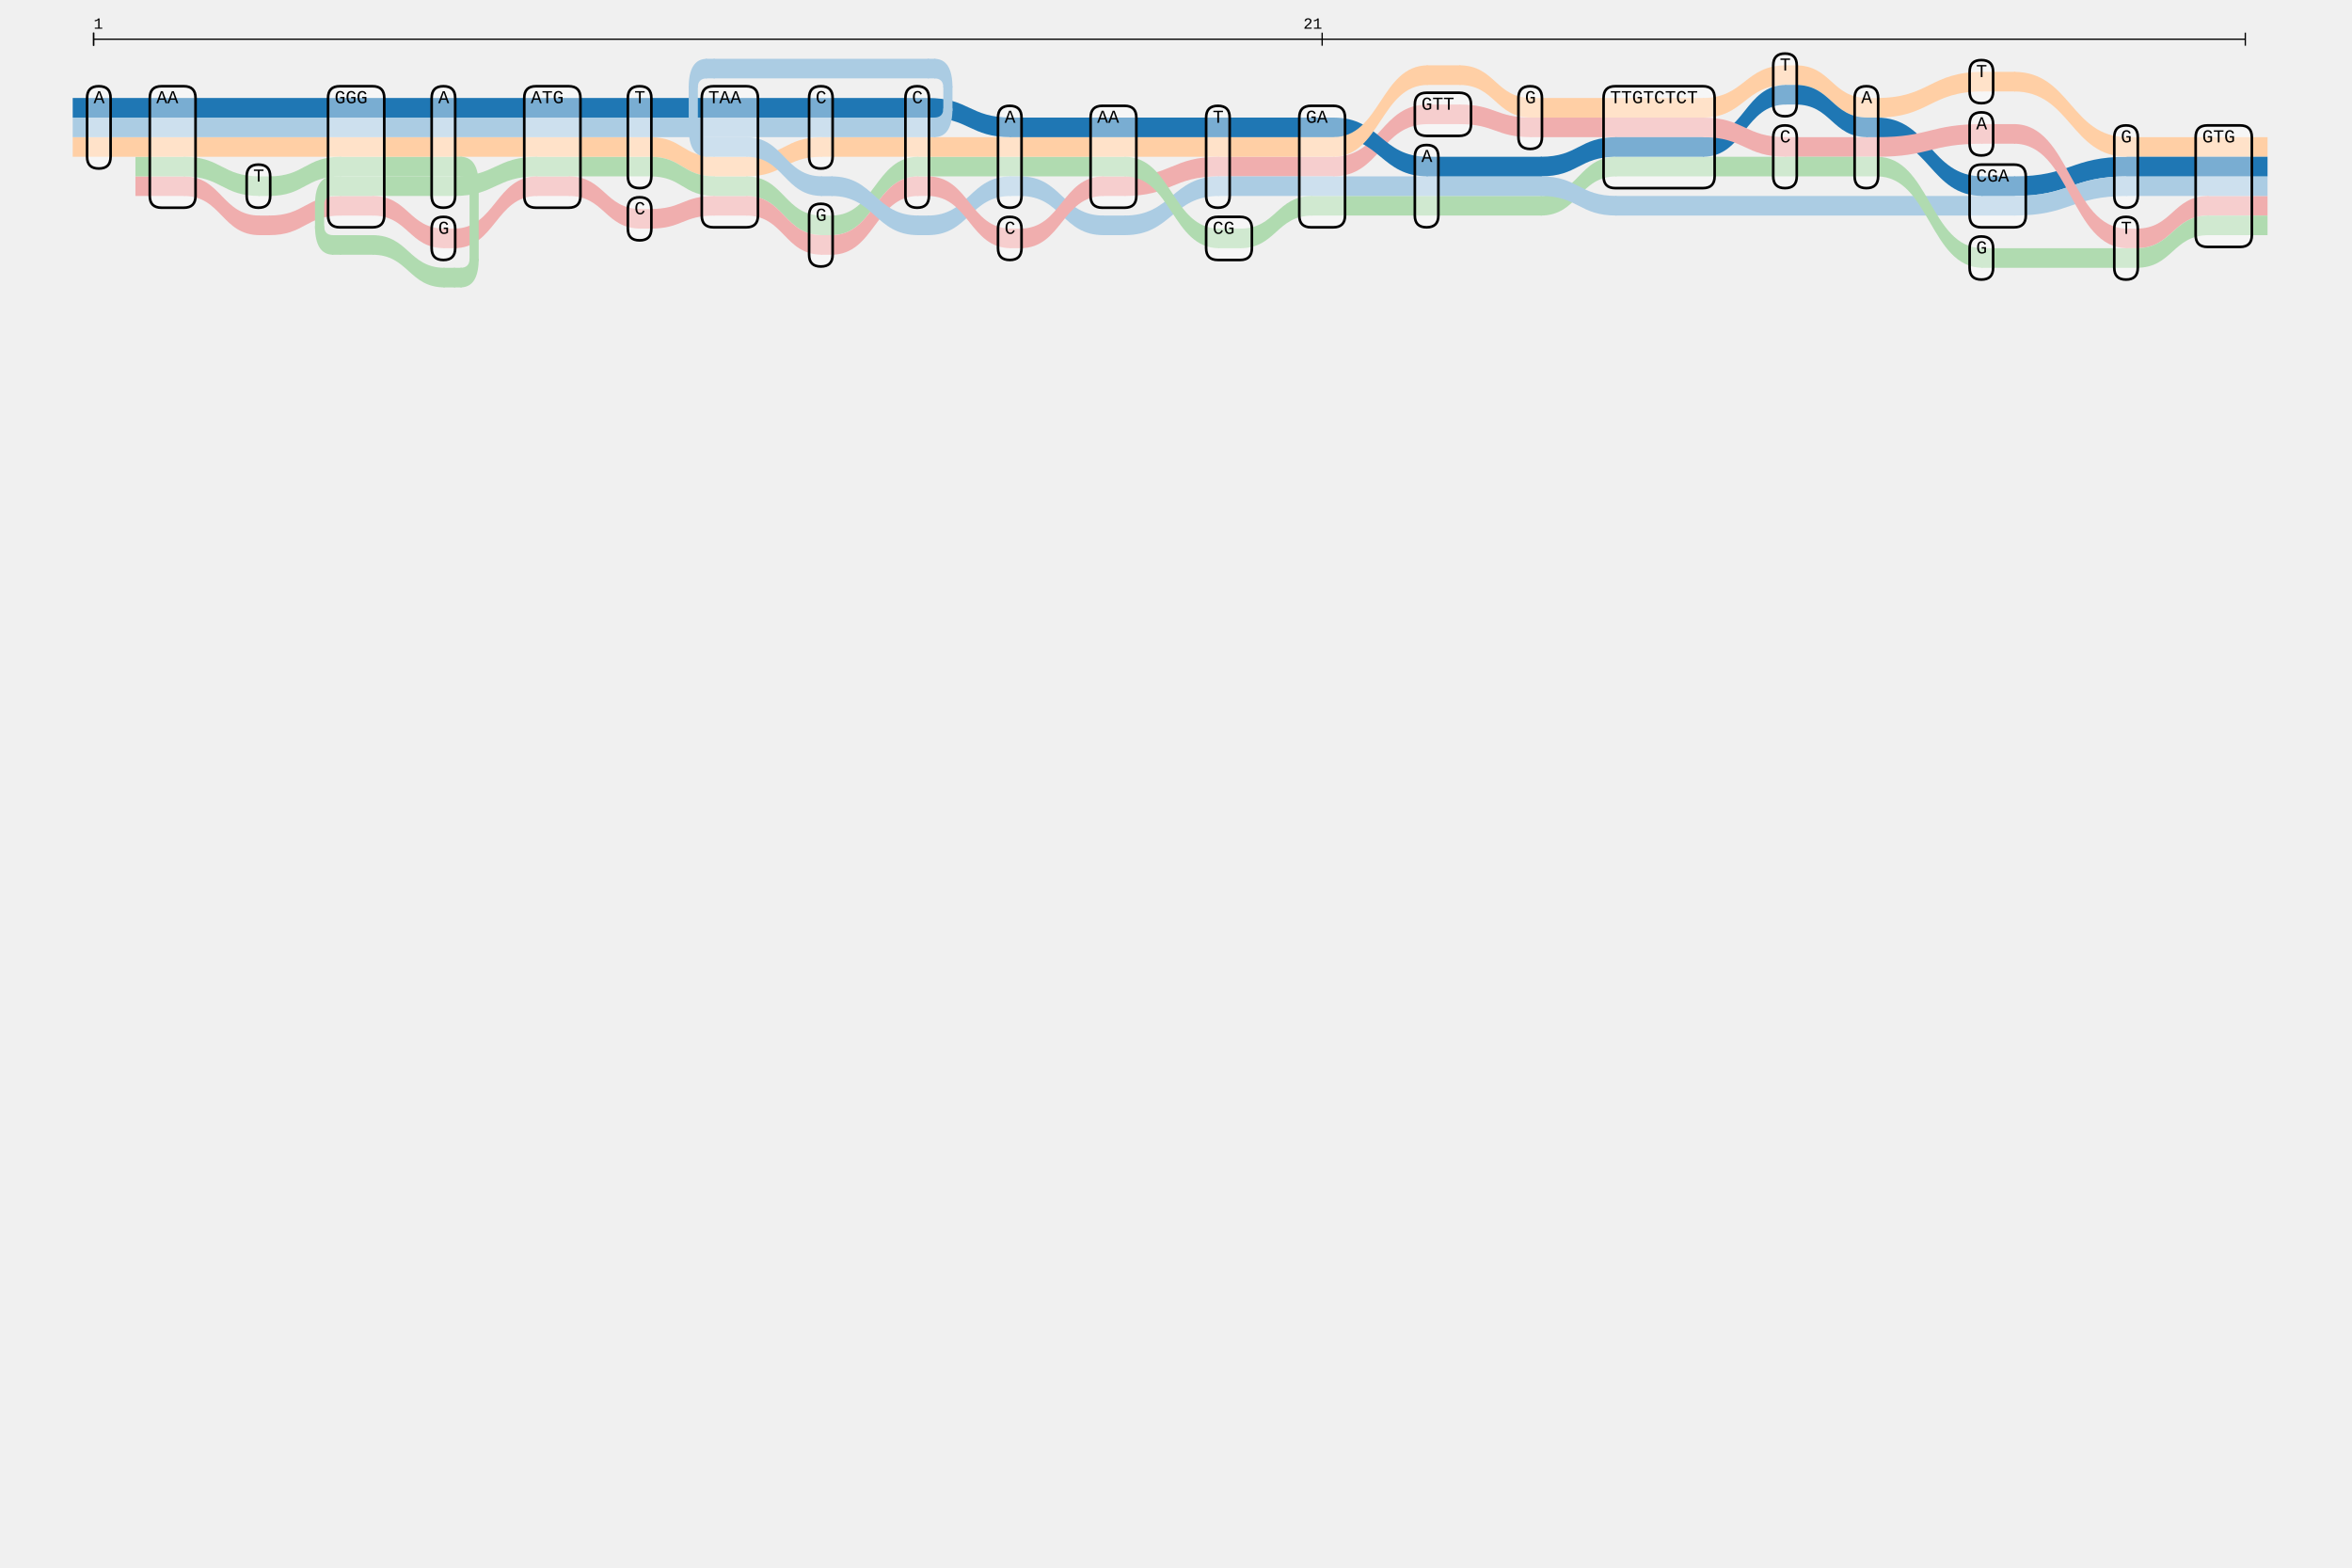
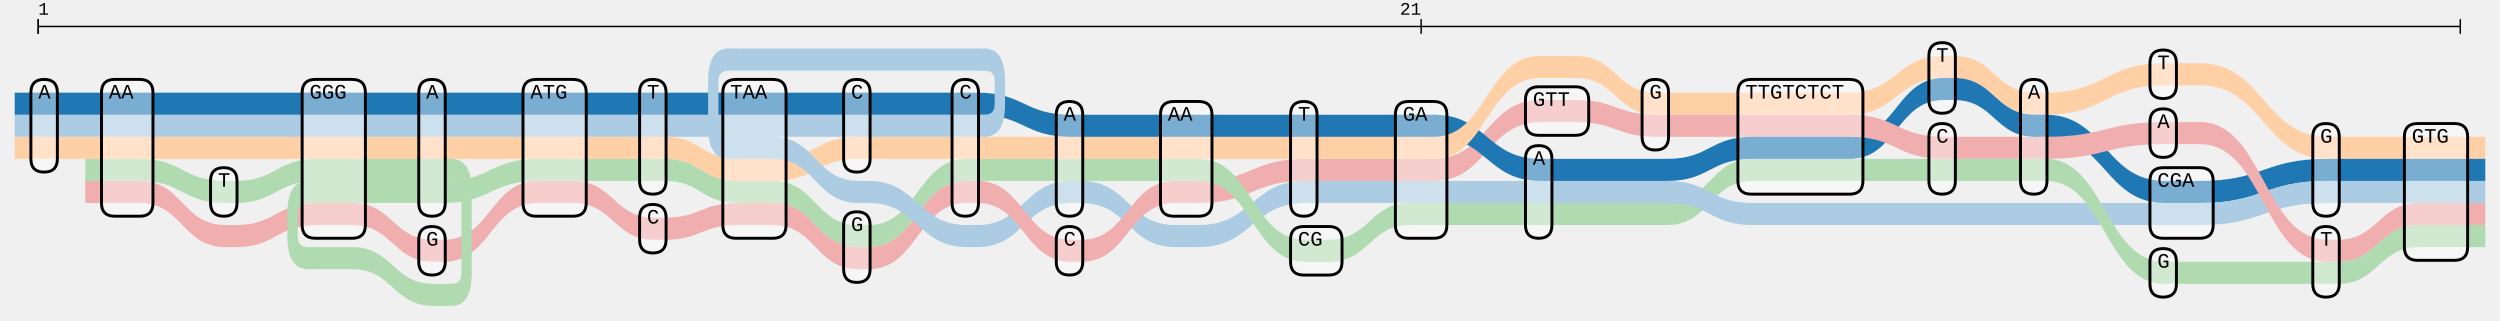
- <svg xmlns="http://www.w3.org/2000/svg" id="tubemap" viewBox="0 0 1800 1200">
-   <g style="" transform="translate(55.64286,55) scale(1)">
+ <svg xmlns="http://www.w3.org/2000/svg" id="tubemap" viewBox="35.643 12 1699.714 218">
+   <g style="" transform="translate(45.64286,55) scale(1)">
    <defs>
      <pattern id="patternA" width="7" height="7" patternUnits="userSpaceOnUse" patternTransform="rotate(45)">
        <rect x="0" y="0" width="7" height="7" fill="#FFFFFF" />
        <rect x="0" y="0" width="3" height="3" fill="#505050" />
+         <rect x="4" y="0" width="3" height="3" fill="#505050" />
        <rect x="0" y="4" width="3" height="3" fill="#505050" />
-         <rect x="4" y="0" width="3" height="3" fill="#505050" />
        <rect x="4" y="4" width="3" height="3" fill="#505050" />
      </pattern>
      <pattern id="patternB" width="8" height="8" patternUnits="userSpaceOnUse" patternTransform="rotate(45)">
        <rect x="0" y="0" width="8" height="8" fill="#FFFFFF" />
        <rect x="0" y="0" width="3" height="3" fill="#1f77b4" />
+         <rect x="5" y="0" width="3" height="3" fill="#1f77b4" />
        <rect x="0" y="5" width="3" height="3" fill="#1f77b4" />
-         <rect x="5" y="0" width="3" height="3" fill="#1f77b4" />
        <rect x="5" y="5" width="3" height="3" fill="#1f77b4" />
      </pattern>
      <pattern id="plaid0" width="6" height="6" patternUnits="userSpaceOnUse" patternTransform="rotate(45)">
        <rect x="0" y="0" width="6" height="6" fill="#FFFFFF" />
        <rect x="0" y="0" width="2" height="2" fill="#1f77b4" />
+         <rect x="4" y="0" width="2" height="2" fill="#1f77b4" />
        <rect x="0" y="4" width="2" height="2" fill="#1f77b4" />
-         <rect x="4" y="0" width="2" height="2" fill="#1f77b4" />
        <rect x="4" y="4" width="2" height="2" fill="#1f77b4" />
      </pattern>
      <pattern id="plaid1" width="6" height="6" patternUnits="userSpaceOnUse" patternTransform="rotate(45)">
        <rect x="0" y="0" width="6" height="6" fill="#FFFFFF" />
        <rect x="0" y="0" width="2" height="2" fill="#ff7f0e" />
+         <rect x="4" y="0" width="2" height="2" fill="#ff7f0e" />
        <rect x="0" y="4" width="2" height="2" fill="#ff7f0e" />
-         <rect x="4" y="0" width="2" height="2" fill="#ff7f0e" />
        <rect x="4" y="4" width="2" height="2" fill="#ff7f0e" />
      </pattern>
      <pattern id="plaid2" width="6" height="6" patternUnits="userSpaceOnUse" patternTransform="rotate(45)">
        <rect x="0" y="0" width="6" height="6" fill="#FFFFFF" />
        <rect x="0" y="0" width="2" height="2" fill="#2ca02c" />
+         <rect x="4" y="0" width="2" height="2" fill="#2ca02c" />
        <rect x="0" y="4" width="2" height="2" fill="#2ca02c" />
-         <rect x="4" y="0" width="2" height="2" fill="#2ca02c" />
        <rect x="4" y="4" width="2" height="2" fill="#2ca02c" />
      </pattern>
      <pattern id="plaid3" width="6" height="6" patternUnits="userSpaceOnUse" patternTransform="rotate(45)">
        <rect x="0" y="0" width="6" height="6" fill="#FFFFFF" />
        <rect x="0" y="0" width="2" height="2" fill="#d62728" />
+         <rect x="4" y="0" width="2" height="2" fill="#d62728" />
        <rect x="0" y="4" width="2" height="2" fill="#d62728" />
-         <rect x="4" y="0" width="2" height="2" fill="#d62728" />
        <rect x="4" y="4" width="2" height="2" fill="#d62728" />
      </pattern>
      <pattern id="plaid4" width="6" height="6" patternUnits="userSpaceOnUse" patternTransform="rotate(45)">
        <rect x="0" y="0" width="6" height="6" fill="#FFFFFF" />
        <rect x="0" y="0" width="2" height="2" fill="#9467bd" />
+         <rect x="4" y="0" width="2" height="2" fill="#9467bd" />
        <rect x="0" y="4" width="2" height="2" fill="#9467bd" />
-         <rect x="4" y="0" width="2" height="2" fill="#9467bd" />
        <rect x="4" y="4" width="2" height="2" fill="#9467bd" />
      </pattern>
      <pattern id="plaid5" width="6" height="6" patternUnits="userSpaceOnUse" patternTransform="rotate(45)">
        <rect x="0" y="0" width="6" height="6" fill="#FFFFFF" />
        <rect x="0" y="0" width="2" height="2" fill="#8c564b" />
+         <rect x="4" y="0" width="2" height="2" fill="#8c564b" />
        <rect x="0" y="4" width="2" height="2" fill="#8c564b" />
-         <rect x="4" y="0" width="2" height="2" fill="#8c564b" />
        <rect x="4" y="4" width="2" height="2" fill="#8c564b" />
      </pattern>
    </defs>
    <g class="track">
      <rect x="48" y="80" width="38" height="15" style="fill: rgb(240, 174, 174); fill-opacity: 1;" trackID="4" trackName="Track E" class="track4" color="#F0AEAE" />
      <rect x="142.143" y="110" width="9" height="15" style="fill: rgb(240, 174, 174); fill-opacity: 1;" trackID="4" trackName="Track E" class="track4" color="#F0AEAE" />
      <rect x="204.429" y="95" width="26" height="15" style="fill: rgb(240, 174, 174); fill-opacity: 1;" trackID="4" trackName="Track E" class="track4" color="#F0AEAE" />
      <rect x="283.714" y="120" width="9" height="15" style="fill: rgb(240, 174, 174); fill-opacity: 1;" trackID="4" trackName="Track E" class="track4" color="#F0AEAE" />
      <rect x="354.571" y="80" width="26" height="15" style="fill: rgb(240, 174, 174); fill-opacity: 1;" trackID="4" trackName="Track E" class="track4" color="#F0AEAE" />
      <rect x="433.857" y="105" width="9" height="15" style="fill: rgb(240, 174, 174); fill-opacity: 1;" trackID="4" trackName="Track E" class="track4" color="#F0AEAE" />
      <rect x="490.429" y="95" width="26" height="15" style="fill: rgb(240, 174, 174); fill-opacity: 1;" trackID="4" trackName="Track E" class="track4" color="#F0AEAE" />
      <rect x="572.571" y="125" width="9" height="15" style="fill: rgb(240, 174, 174); fill-opacity: 1;" trackID="4" trackName="Track E" class="track4" color="#F0AEAE" />
      <rect x="646.286" y="80" width="9" height="15" style="fill: rgb(240, 174, 174); fill-opacity: 1;" trackID="4" trackName="Track E" class="track4" color="#F0AEAE" />
      <rect x="717.143" y="120" width="9" height="15" style="fill: rgb(240, 174, 174); fill-opacity: 1;" trackID="4" trackName="Track E" class="track4" color="#F0AEAE" />
      <rect x="788" y="80" width="18" height="15" style="fill: rgb(240, 174, 174); fill-opacity: 1;" trackID="4" trackName="Track E" class="track4" color="#F0AEAE" />
      <rect x="876.429" y="65" width="89.286" height="15" style="fill: rgb(240, 174, 174); fill-opacity: 1;" trackID="4" trackName="Track E" class="track4" color="#F0AEAE" />
      <rect x="1036.143" y="25" width="26" height="15" style="fill: rgb(240, 174, 174); fill-opacity: 1;" trackID="4" trackName="Track E" class="track4" color="#F0AEAE" />
      <rect x="1115.429" y="35" width="133.143" height="15" style="fill: rgb(240, 174, 174); fill-opacity: 1;" trackID="4" trackName="Track E" class="track4" color="#F0AEAE" />
      <rect x="1310.429" y="50" width="71.286" height="15" style="fill: rgb(240, 174, 174); fill-opacity: 1;" trackID="4" trackName="Track E" class="track4" color="#F0AEAE" />
      <rect x="1460.714" y="40" width="26" height="15" style="fill: rgb(240, 174, 174); fill-opacity: 1;" trackID="4" trackName="Track E" class="track4" color="#F0AEAE" />
      <rect x="1571.429" y="120" width="9" height="15" style="fill: rgb(240, 174, 174); fill-opacity: 1;" trackID="4" trackName="Track E" class="track4" color="#F0AEAE" />
      <rect x="1633.714" y="95" width="46" height="15" style="fill: rgb(240, 174, 174); fill-opacity: 1;" trackID="4" trackName="Track E" class="track4" color="#F0AEAE" />
      <rect x="48" y="65" width="38" height="15" style="fill: rgb(176, 219, 176); fill-opacity: 1;" trackID="3" trackName="Track D" class="track3" color="#B0DBB0" />
      <rect x="142.143" y="80" width="9" height="15" style="fill: rgb(176, 219, 176); fill-opacity: 1;" trackID="3" trackName="Track D" class="track3" color="#B0DBB0" />
      <rect x="204.429" y="65" width="88.286" height="15" style="fill: rgb(176, 219, 176); fill-opacity: 1;" trackID="3" trackName="Track D" class="track3" color="#B0DBB0" />
      <rect x="283.714" y="150" width="9" height="15" style="fill: rgb(176, 219, 176); fill-opacity: 1;" trackID="3" trackName="Track D" class="track3" color="#B0DBB0" />
      <rect x="204.429" y="125" width="26" height="15" style="fill: rgb(176, 219, 176); fill-opacity: 1;" trackID="3" trackName="Track D" class="track3" color="#B0DBB0" />
      <rect x="204.429" y="80" width="88.286" height="15" style="fill: rgb(176, 219, 176); fill-opacity: 1;" trackID="3" trackName="Track D" class="track3" color="#B0DBB0" />
      <rect x="354.571" y="65" width="88.286" height="15" style="fill: rgb(176, 219, 176); fill-opacity: 1;" trackID="3" trackName="Track D" class="track3" color="#B0DBB0" />
      <rect x="490.429" y="80" width="26" height="15" style="fill: rgb(176, 219, 176); fill-opacity: 1;" trackID="3" trackName="Track D" class="track3" color="#B0DBB0" />
      <rect x="572.571" y="110" width="9" height="15" style="fill: rgb(176, 219, 176); fill-opacity: 1;" trackID="3" trackName="Track D" class="track3" color="#B0DBB0" />
      <rect x="646.286" y="65" width="159.714" height="15" style="fill: rgb(176, 219, 176); fill-opacity: 1;" trackID="3" trackName="Track D" class="track3" color="#B0DBB0" />
      <rect x="876.429" y="120" width="18" height="15" style="fill: rgb(176, 219, 176); fill-opacity: 1;" trackID="3" trackName="Track D" class="track3" color="#B0DBB0" />
      <rect x="947.714" y="95" width="176.714" height="15" style="fill: rgb(176, 219, 176); fill-opacity: 1;" trackID="3" trackName="Track D" class="track3" color="#B0DBB0" />
      <rect x="1180.571" y="65" width="201.143" height="15" style="fill: rgb(176, 219, 176); fill-opacity: 1;" trackID="3" trackName="Track D" class="track3" color="#B0DBB0" />
      <rect x="1460.714" y="135" width="119.714" height="15" style="fill: rgb(176, 219, 176); fill-opacity: 1;" trackID="3" trackName="Track D" class="track3" color="#B0DBB0" />
      <rect x="1633.714" y="110" width="46" height="15" style="fill: rgb(176, 219, 176); fill-opacity: 1;" trackID="3" trackName="Track D" class="track3" color="#B0DBB0" />
      <rect x="0" y="50" width="442.857" height="15" style="fill: rgb(255, 207, 165); fill-opacity: 1;" trackID="2" trackName="Track C" class="track2" color="#FFCFA5" />
      <rect x="490.429" y="65" width="26" height="15" style="fill: rgb(255, 207, 165); fill-opacity: 1;" trackID="2" trackName="Track C" class="track2" color="#FFCFA5" />
      <rect x="572.571" y="50" width="393.143" height="15" style="fill: rgb(255, 207, 165); fill-opacity: 1;" trackID="2" trackName="Track C" class="track2" color="#FFCFA5" />
      <rect x="1036.143" y="-5" width="26" height="15" style="fill: rgb(255, 207, 165); fill-opacity: 1;" trackID="2" trackName="Track C" class="track2" color="#FFCFA5" />
      <rect x="1115.429" y="20" width="133.143" height="15" style="fill: rgb(255, 207, 165); fill-opacity: 1;" trackID="2" trackName="Track C" class="track2" color="#FFCFA5" />
      <rect x="1310.429" y="-5" width="9" height="15" style="fill: rgb(255, 207, 165); fill-opacity: 1;" trackID="2" trackName="Track C" class="track2" color="#FFCFA5" />
      <rect x="1372.714" y="20" width="9" height="15" style="fill: rgb(255, 207, 165); fill-opacity: 1;" trackID="2" trackName="Track C" class="track2" color="#FFCFA5" />
      <rect x="1460.714" y="0" width="26" height="15" style="fill: rgb(255, 207, 165); fill-opacity: 1;" trackID="2" trackName="Track C" class="track2" color="#FFCFA5" />
      <rect x="1571.429" y="50" width="108.286" height="15" style="fill: rgb(255, 207, 165); fill-opacity: 1;" trackID="2" trackName="Track C" class="track2" color="#FFCFA5" />
      <rect x="0" y="35" width="655.286" height="15" style="fill: rgb(171, 204, 227); fill-opacity: 1;" trackID="1" trackName="Track B" class="track1" color="#ABCCE3" />
      <rect x="490.429" y="-10" width="164.857" height="15" style="fill: rgb(171, 204, 227); fill-opacity: 1;" trackID="1" trackName="Track B" class="track1" color="#ABCCE3" />
      <rect x="490.429" y="50" width="26" height="15" style="fill: rgb(171, 204, 227); fill-opacity: 1;" trackID="1" trackName="Track B" class="track1" color="#ABCCE3" />
      <rect x="572.571" y="80" width="9" height="15" style="fill: rgb(171, 204, 227); fill-opacity: 1;" trackID="1" trackName="Track B" class="track1" color="#ABCCE3" />
      <rect x="646.286" y="110" width="9" height="15" style="fill: rgb(171, 204, 227); fill-opacity: 1;" trackID="1" trackName="Track B" class="track1" color="#ABCCE3" />
      <rect x="717.143" y="80" width="9" height="15" style="fill: rgb(171, 204, 227); fill-opacity: 1;" trackID="1" trackName="Track B" class="track1" color="#ABCCE3" />
      <rect x="788" y="110" width="18" height="15" style="fill: rgb(171, 204, 227); fill-opacity: 1;" trackID="1" trackName="Track B" class="track1" color="#ABCCE3" />
      <rect x="876.429" y="80" width="248" height="15" style="fill: rgb(171, 204, 227); fill-opacity: 1;" trackID="1" trackName="Track B" class="track1" color="#ABCCE3" />
      <rect x="1180.571" y="95" width="306.143" height="15" style="fill: rgb(171, 204, 227); fill-opacity: 1;" trackID="1" trackName="Track B" class="track1" color="#ABCCE3" />
      <rect x="1571.429" y="80" width="108.286" height="15" style="fill: rgb(171, 204, 227); fill-opacity: 1;" trackID="1" trackName="Track B" class="track1" color="#ABCCE3" />
      <rect x="0" y="20" width="655.286" height="15" style="fill: rgb(31, 119, 180); fill-opacity: 1;" trackID="0" trackName="Track A" class="track0" color="#1f77b4" />
      <rect x="717.143" y="35" width="248.571" height="15" style="fill: rgb(31, 119, 180); fill-opacity: 1;" trackID="0" trackName="Track A" class="track0" color="#1f77b4" />
      <rect x="1036.143" y="65" width="88.286" height="15" style="fill: rgb(31, 119, 180); fill-opacity: 1;" trackID="0" trackName="Track A" class="track0" color="#1f77b4" />
      <rect x="1180.571" y="50" width="68" height="15" style="fill: rgb(31, 119, 180); fill-opacity: 1;" trackID="0" trackName="Track A" class="track0" color="#1f77b4" />
      <rect x="1310.429" y="10" width="9" height="15" style="fill: rgb(31, 119, 180); fill-opacity: 1;" trackID="0" trackName="Track A" class="track0" color="#1f77b4" />
      <rect x="1372.714" y="35" width="9" height="15" style="fill: rgb(31, 119, 180); fill-opacity: 1;" trackID="0" trackName="Track A" class="track0" color="#1f77b4" />
      <rect x="1460.714" y="80" width="26" height="15" style="fill: rgb(31, 119, 180); fill-opacity: 1;" trackID="0" trackName="Track A" class="track0" color="#1f77b4" />
      <rect x="1571.429" y="65" width="108.286" height="15" style="fill: rgb(31, 119, 180); fill-opacity: 1;" trackID="0" trackName="Track A" class="track0" color="#1f77b4" />
      <path d="M 85 80 C 114.071 80 114.071 110 143.143 110 V 125 C 114.071 125 114.071 95 85 95 Z" style="fill: rgb(240, 174, 174); fill-opacity: 1;" trackID="4" trackName="Track E" class="track4" color="#F0AEAE" />
      <path d="M 85 65 C 114.071 65 114.071 80 143.143 80 V 95 C 114.071 95 114.071 80 85 80 Z" style="fill: rgb(176, 219, 176); fill-opacity: 1;" trackID="3" trackName="Track D" class="track3" color="#B0DBB0" />
      <path d="M 150.143 110 C 177.786 110 177.786 95 205.429 95 V 110 C 177.786 110 177.786 125 150.143 125 Z" style="fill: rgb(240, 174, 174); fill-opacity: 1;" trackID="4" trackName="Track E" class="track4" color="#F0AEAE" />
      <path d="M 150.143 80 C 177.786 80 177.786 65 205.429 65 V 80 C 177.786 80 177.786 95 150.143 95 Z" style="fill: rgb(176, 219, 176); fill-opacity: 1;" trackID="3" trackName="Track D" class="track3" color="#B0DBB0" />
      <path d="M 229.429 95 C 257.071 95 257.071 120 284.714 120 V 135 C 257.071 135 257.071 110 229.429 110 Z" style="fill: rgb(240, 174, 174); fill-opacity: 1;" trackID="4" trackName="Track E" class="track4" color="#F0AEAE" />
      <path d="M 291.714 80 C 323.643 80 323.643 65 355.571 65 V 80 C 323.643 80 323.643 95 291.714 95 Z" style="fill: rgb(176, 219, 176); fill-opacity: 1;" trackID="3" trackName="Track D" class="track3" color="#B0DBB0" />
      <path d="M 291.714 120 C 323.643 120 323.643 80 355.571 80 V 95 C 323.643 95 323.643 135 291.714 135 Z" style="fill: rgb(240, 174, 174); fill-opacity: 1;" trackID="4" trackName="Track E" class="track4" color="#F0AEAE" />
      <path d="M 379.571 80 C 407.214 80 407.214 105 434.857 105 V 120 C 407.214 120 407.214 95 379.571 95 Z" style="fill: rgb(240, 174, 174); fill-opacity: 1;" trackID="4" trackName="Track E" class="track4" color="#F0AEAE" />
      <path d="M 441.857 50 C 466.643 50 466.643 65 491.429 65 V 80 C 466.643 80 466.643 65 441.857 65 Z" style="fill: rgb(255, 207, 165); fill-opacity: 1;" trackID="2" trackName="Track C" class="track2" color="#FFCFA5" />
      <path d="M 441.857 65 C 466.643 65 466.643 80 491.429 80 V 95 C 466.643 95 466.643 80 441.857 80 Z" style="fill: rgb(176, 219, 176); fill-opacity: 1;" trackID="3" trackName="Track D" class="track3" color="#B0DBB0" />
      <path d="M 441.857 105 C 466.643 105 466.643 95 491.429 95 V 110 C 466.643 110 466.643 120 441.857 120 Z" style="fill: rgb(240, 174, 174); fill-opacity: 1;" trackID="4" trackName="Track E" class="track4" color="#F0AEAE" />
      <path d="M 515.429 65 C 544.5 65 544.5 50 573.571 50 V 65 C 544.5 65 544.5 80 515.429 80 Z" style="fill: rgb(255, 207, 165); fill-opacity: 1;" trackID="2" trackName="Track C" class="track2" color="#FFCFA5" />
      <path d="M 515.429 80 C 544.5 80 544.5 110 573.571 110 V 125 C 544.5 125 544.5 95 515.429 95 Z" style="fill: rgb(176, 219, 176); fill-opacity: 1;" trackID="3" trackName="Track D" class="track3" color="#B0DBB0" />
      <path d="M 515.429 95 C 544.5 95 544.5 125 573.571 125 V 140 C 544.5 140 544.5 110 515.429 110 Z" style="fill: rgb(240, 174, 174); fill-opacity: 1;" trackID="4" trackName="Track E" class="track4" color="#F0AEAE" />
      <path d="M 515.429 50 C 544.5 50 544.5 80 573.571 80 V 95 C 544.5 95 544.5 65 515.429 65 Z" style="fill: rgb(171, 204, 227); fill-opacity: 1;" trackID="1" trackName="Track B" class="track1" color="#ABCCE3" />
      <path d="M 580.571 110 C 613.929 110 613.929 65 647.286 65 V 80 C 613.929 80 613.929 125 580.571 125 Z" style="fill: rgb(176, 219, 176); fill-opacity: 1;" trackID="3" trackName="Track D" class="track3" color="#B0DBB0" />
      <path d="M 580.571 125 C 613.929 125 613.929 80 647.286 80 V 95 C 613.929 95 613.929 140 580.571 140 Z" style="fill: rgb(240, 174, 174); fill-opacity: 1;" trackID="4" trackName="Track E" class="track4" color="#F0AEAE" />
      <path d="M 654.286 110 C 686.214 110 686.214 80 718.143 80 V 95 C 686.214 95 686.214 125 654.286 125 Z" style="fill: rgb(171, 204, 227); fill-opacity: 1;" trackID="1" trackName="Track B" class="track1" color="#ABCCE3" />
      <path d="M 654.286 20 C 686.214 20 686.214 35 718.143 35 V 50 C 686.214 50 686.214 35 654.286 35 Z" style="fill: rgb(31, 119, 180); fill-opacity: 1;" trackID="0" trackName="Track A" class="track0" color="#1f77b4" />
      <path d="M 654.286 80 C 686.214 80 686.214 120 718.143 120 V 135 C 686.214 135 686.214 95 654.286 95 Z" style="fill: rgb(240, 174, 174); fill-opacity: 1;" trackID="4" trackName="Track E" class="track4" color="#F0AEAE" />
      <path d="M 725.143 80 C 757.071 80 757.071 110 789 110 V 125 C 757.071 125 757.071 95 725.143 95 Z" style="fill: rgb(171, 204, 227); fill-opacity: 1;" trackID="1" trackName="Track B" class="track1" color="#ABCCE3" />
      <path d="M 725.143 120 C 757.071 120 757.071 80 789 80 V 95 C 757.071 95 757.071 135 725.143 135 Z" style="fill: rgb(240, 174, 174); fill-opacity: 1;" trackID="4" trackName="Track E" class="track4" color="#F0AEAE" />
      <path d="M 805 80 C 841.214 80 841.214 65 877.429 65 V 80 C 841.214 80 841.214 95 805 95 Z" style="fill: rgb(240, 174, 174); fill-opacity: 1;" trackID="4" trackName="Track E" class="track4" color="#F0AEAE" />
      <path d="M 805 110 C 841.214 110 841.214 80 877.429 80 V 95 C 841.214 95 841.214 125 805 125 Z" style="fill: rgb(171, 204, 227); fill-opacity: 1;" trackID="1" trackName="Track B" class="track1" color="#ABCCE3" />
      <path d="M 805 65 C 841.214 65 841.214 120 877.429 120 V 135 C 841.214 135 841.214 80 805 80 Z" style="fill: rgb(176, 219, 176); fill-opacity: 1;" trackID="3" trackName="Track D" class="track3" color="#B0DBB0" />
      <path d="M 893.429 120 C 921.071 120 921.071 95 948.714 95 V 110 C 921.071 110 921.071 135 893.429 135 Z" style="fill: rgb(176, 219, 176); fill-opacity: 1;" trackID="3" trackName="Track D" class="track3" color="#B0DBB0" />
      <path d="M 964.714 65 C 1000.929 65 1000.929 25 1037.143 25 V 40 C 1000.929 40 1000.929 80 964.714 80 Z" style="fill: rgb(240, 174, 174); fill-opacity: 1;" trackID="4" trackName="Track E" class="track4" color="#F0AEAE" />
      <path d="M 964.714 35 C 1000.929 35 1000.929 65 1037.143 65 V 80 C 1000.929 80 1000.929 50 964.714 50 Z" style="fill: rgb(31, 119, 180); fill-opacity: 1;" trackID="0" trackName="Track A" class="track0" color="#1f77b4" />
      <path d="M 1061.143 25 C 1088.786 25 1088.786 35 1116.429 35 V 50 C 1088.786 50 1088.786 40 1061.143 40 Z" style="fill: rgb(240, 174, 174); fill-opacity: 1;" trackID="4" trackName="Track E" class="track4" color="#F0AEAE" />
      <path d="M 1123.429 65 C 1152.5 65 1152.5 50 1181.571 50 V 65 C 1152.5 65 1152.5 80 1123.429 80 Z" style="fill: rgb(31, 119, 180); fill-opacity: 1;" trackID="0" trackName="Track A" class="track0" color="#1f77b4" />
      <path d="M 1123.429 95 C 1152.5 95 1152.5 65 1181.571 65 V 80 C 1152.5 80 1152.5 110 1123.429 110 Z" style="fill: rgb(176, 219, 176); fill-opacity: 1;" trackID="3" trackName="Track D" class="track3" color="#B0DBB0" />
      <path d="M 964.714 50 C 1000.929 50 1000.929 -5 1037.143 -5 V 10 C 1000.929 10 1000.929 65 964.714 65 Z" style="fill: rgb(255, 207, 165); fill-opacity: 1;" trackID="2" trackName="Track C" class="track2" color="#FFCFA5" />
      <path d="M 1061.143 -5 C 1088.786 -5 1088.786 20 1116.429 20 V 35 C 1088.786 35 1088.786 10 1061.143 10 Z" style="fill: rgb(255, 207, 165); fill-opacity: 1;" trackID="2" trackName="Track C" class="track2" color="#FFCFA5" />
      <path d="M 1247.571 20 C 1279.5 20 1279.5 -5 1311.429 -5 V 10 C 1279.5 10 1279.5 35 1247.571 35 Z" style="fill: rgb(255, 207, 165); fill-opacity: 1;" trackID="2" trackName="Track C" class="track2" color="#FFCFA5" />
      <path d="M 1247.571 50 C 1279.5 50 1279.5 10 1311.429 10 V 25 C 1279.5 25 1279.5 65 1247.571 65 Z" style="fill: rgb(31, 119, 180); fill-opacity: 1;" trackID="0" trackName="Track A" class="track0" color="#1f77b4" />
      <path d="M 1247.571 35 C 1279.5 35 1279.5 50 1311.429 50 V 65 C 1279.5 65 1279.5 50 1247.571 50 Z" style="fill: rgb(240, 174, 174); fill-opacity: 1;" trackID="4" trackName="Track E" class="track4" color="#F0AEAE" />
      <path d="M 1318.429 -5 C 1346.071 -5 1346.071 20 1373.714 20 V 35 C 1346.071 35 1346.071 10 1318.429 10 Z" style="fill: rgb(255, 207, 165); fill-opacity: 1;" trackID="2" trackName="Track C" class="track2" color="#FFCFA5" />
      <path d="M 1318.429 10 C 1346.071 10 1346.071 35 1373.714 35 V 50 C 1346.071 50 1346.071 25 1318.429 25 Z" style="fill: rgb(31, 119, 180); fill-opacity: 1;" trackID="0" trackName="Track A" class="track0" color="#1f77b4" />
      <path d="M 1380.714 35 C 1421.214 35 1421.214 80 1461.714 80 V 95 C 1421.214 95 1421.214 50 1380.714 50 Z" style="fill: rgb(31, 119, 180); fill-opacity: 1;" trackID="0" trackName="Track A" class="track0" color="#1f77b4" />
      <path d="M 1380.714 20 C 1421.214 20 1421.214 0 1461.714 0 V 15 C 1421.214 15 1421.214 35 1380.714 35 Z" style="fill: rgb(255, 207, 165); fill-opacity: 1;" trackID="2" trackName="Track C" class="track2" color="#FFCFA5" />
      <path d="M 1380.714 65 C 1421.214 65 1421.214 135 1461.714 135 V 150 C 1421.214 150 1421.214 80 1380.714 80 Z" style="fill: rgb(176, 219, 176); fill-opacity: 1;" trackID="3" trackName="Track D" class="track3" color="#B0DBB0" />
      <path d="M 1380.714 50 C 1421.214 50 1421.214 40 1461.714 40 V 55 C 1421.214 55 1421.214 65 1380.714 65 Z" style="fill: rgb(240, 174, 174); fill-opacity: 1;" trackID="4" trackName="Track E" class="track4" color="#F0AEAE" />
      <path d="M 1485.714 80 C 1529.071 80 1529.071 65 1572.429 65 V 80 C 1529.071 80 1529.071 95 1485.714 95 Z" style="fill: rgb(31, 119, 180); fill-opacity: 1;" trackID="0" trackName="Track A" class="track0" color="#1f77b4" />
      <path d="M 1485.714 95 C 1529.071 95 1529.071 80 1572.429 80 V 95 C 1529.071 95 1529.071 110 1485.714 110 Z" style="fill: rgb(171, 204, 227); fill-opacity: 1;" trackID="1" trackName="Track B" class="track1" color="#ABCCE3" />
      <path d="M 1485.714 0 C 1529.071 0 1529.071 50 1572.429 50 V 65 C 1529.071 65 1529.071 15 1485.714 15 Z" style="fill: rgb(255, 207, 165); fill-opacity: 1;" trackID="2" trackName="Track C" class="track2" color="#FFCFA5" />
      <path d="M 1485.714 40 C 1529.071 40 1529.071 120 1572.429 120 V 135 C 1529.071 135 1529.071 55 1485.714 55 Z" style="fill: rgb(240, 174, 174); fill-opacity: 1;" trackID="4" trackName="Track E" class="track4" color="#F0AEAE" />
      <path d="M 1579.429 120 C 1607.071 120 1607.071 95 1634.714 95 V 110 C 1607.071 110 1607.071 135 1579.429 135 Z" style="fill: rgb(240, 174, 174); fill-opacity: 1;" trackID="4" trackName="Track E" class="track4" color="#F0AEAE" />
      <path d="M 1579.429 135 C 1607.071 135 1607.071 110 1634.714 110 V 125 C 1607.071 125 1607.071 150 1579.429 150 Z" style="fill: rgb(176, 219, 176); fill-opacity: 1;" trackID="3" trackName="Track D" class="track3" color="#B0DBB0" />
      <path d="M 1123.429 80 C 1152.5 80 1152.5 95 1181.571 95 V 110 C 1152.5 110 1152.5 95 1123.429 95 Z" style="fill: rgb(171, 204, 227); fill-opacity: 1;" trackID="1" trackName="Track B" class="track1" color="#ABCCE3" />
      <path d="M 580.571 80 C 613.929 80 613.929 110 647.286 110 V 125 C 613.929 125 613.929 95 580.571 95 Z" style="fill: rgb(171, 204, 227); fill-opacity: 1;" trackID="1" trackName="Track B" class="track1" color="#ABCCE3" />
      <path d="M 284.714 150 C 257.071 150 257.071 125 229.429 125 V 140 C 257.071 140 257.071 165 284.714 165 Z" style="fill: rgb(176, 219, 176); fill-opacity: 1;" trackID="3" trackName="Track D" class="track3" color="#B0DBB0" />
      <rect x="291.714" y="65" width="6" height="15" style="fill: rgb(176, 219, 176);" trackID="3" trackName="Track D" class="track3" color="#B0DBB0" />
      <rect x="303.714" y="86" width="7" height="59" style="fill: rgb(176, 219, 176);" trackID="3" trackName="Track D" class="track3" color="#B0DBB0" />
      <rect x="291.714" y="150" width="6" height="15" style="fill: rgb(176, 219, 176);" trackID="3" trackName="Track D" class="track3" color="#B0DBB0" />
      <rect x="198.429" y="125" width="7" height="15" style="fill: rgb(176, 219, 176);" trackID="3" trackName="Track D" class="track3" color="#B0DBB0" />
      <rect x="185.429" y="101" width="7" height="19" style="fill: rgb(176, 219, 176);" trackID="3" trackName="Track D" class="track3" color="#B0DBB0" />
      <rect x="198.429" y="80" width="7" height="15" style="fill: rgb(176, 219, 176);" trackID="3" trackName="Track D" class="track3" color="#B0DBB0" />
      <path d="M 296.714 150 Q 303.714 150 303.714 143 H 310.714 Q 310.714 165 296.714 165 Z " style="fill: rgb(176, 219, 176);" trackID="3" class="track3" color="#B0DBB0" />
      <path d="M 296.714 65 Q 310.714 65 310.714 87 H 303.714 Q 303.714 80 296.714 80 Z " style="fill: rgb(176, 219, 176);" trackID="3" class="track3" color="#B0DBB0" />
      <path d="M 199.429 125 Q 192.429 125 192.429 118 H 185.429 Q 185.429 140 199.429 140 Z " style="fill: rgb(176, 219, 176);" trackID="3" class="track3" color="#B0DBB0" />
      <path d="M 199.429 80 Q 185.429 80 185.429 102 H 192.429 Q 192.429 95 199.429 95 Z " style="fill: rgb(176, 219, 176);" trackID="3" class="track3" color="#B0DBB0" />
      <rect x="654.286" y="35" width="6" height="15" style="fill: rgb(171, 204, 227);" trackID="1" trackName="Track B" class="track1" color="#ABCCE3" />
      <rect x="666.286" y="11" width="7" height="19" style="fill: rgb(171, 204, 227);" trackID="1" trackName="Track B" class="track1" color="#ABCCE3" />
      <rect x="654.286" y="-10" width="6" height="15" style="fill: rgb(171, 204, 227);" trackID="1" trackName="Track B" class="track1" color="#ABCCE3" />
      <rect x="484.429" y="-10" width="7" height="15" style="fill: rgb(171, 204, 227);" trackID="1" trackName="Track B" class="track1" color="#ABCCE3" />
      <rect x="471.429" y="11" width="7" height="34" style="fill: rgb(171, 204, 227);" trackID="1" trackName="Track B" class="track1" color="#ABCCE3" />
      <rect x="484.429" y="50" width="7" height="15" style="fill: rgb(171, 204, 227);" trackID="1" trackName="Track B" class="track1" color="#ABCCE3" />
      <path d="M 659.286 35 Q 666.286 35 666.286 28 H 673.286 Q 673.286 50 659.286 50 Z " style="fill: rgb(171, 204, 227);" trackID="1" class="track1" color="#ABCCE3" />
      <path d="M 659.286 -10 Q 673.286 -10 673.286 12 H 666.286 Q 666.286 5 659.286 5 Z " style="fill: rgb(171, 204, 227);" trackID="1" class="track1" color="#ABCCE3" />
      <path d="M 485.429 50 Q 478.429 50 478.429 43 H 471.429 Q 471.429 65 485.429 65 Z " style="fill: rgb(171, 204, 227);" trackID="1" class="track1" color="#ABCCE3" />
      <path d="M 485.429 -10 Q 471.429 -10 471.429 12 H 478.429 Q 478.429 5 485.429 5 Z " style="fill: rgb(171, 204, 227);" trackID="1" class="track1" color="#ABCCE3" />
    </g>
    <g class="node">
      <path id="A" d="M 11 20 Q 11 11 20 11 Q 29 11 29 20 L 29 65 Q 29 74 20 74 Q 11 74 11 65 L 11 20" style="fill: rgb(255, 255, 255); fill-opacity: 0.4; stroke: rgb(0, 0, 0); stroke-width: 2px;" />
      <path id="B" d="M 59 20 Q 59 11 68 11 L 85 11 Q 94 11 94 20 L 94 95 Q 94 104 85 104 L 68 104 Q 59 104 59 95 L 59 20" style="fill: rgb(255, 255, 255); fill-opacity: 0.4; stroke: rgb(0, 0, 0); stroke-width: 2px;" />
      <path id="C" d="M 133.143 80 Q 133.143 71 142.143 71 Q 151.143 71 151.143 80 L 151.143 95 Q 151.143 104 142.143 104 Q 133.143 104 133.143 95 L 133.143 80" style="fill: rgb(255, 255, 255); fill-opacity: 0.4; stroke: rgb(0, 0, 0); stroke-width: 2px;" />
      <path id="D" d="M 195.429 20 Q 195.429 11 204.429 11 L 229.429 11 Q 238.429 11 238.429 20 L 238.429 110 Q 238.429 119 229.429 119 L 204.429 119 Q 195.429 119 195.429 110 L 195.429 20" style="fill: rgb(255, 255, 255); fill-opacity: 0.4; stroke: rgb(0, 0, 0); stroke-width: 2px;" />
      <path id="E" d="M 274.714 20 Q 274.714 11 283.714 11 Q 292.714 11 292.714 20 L 292.714 95 Q 292.714 104 283.714 104 Q 274.714 104 274.714 95 L 274.714 20" style="fill: rgb(255, 255, 255); fill-opacity: 0.4; stroke: rgb(0, 0, 0); stroke-width: 2px;" />
      <path id="F" d="M 274.714 120 Q 274.714 111 283.714 111 Q 292.714 111 292.714 120 L 292.714 135 Q 292.714 144 283.714 144 Q 274.714 144 274.714 135 L 274.714 120" style="fill: rgb(255, 255, 255); fill-opacity: 0.4; stroke: rgb(0, 0, 0); stroke-width: 2px;" />
      <path id="G" d="M 345.571 20 Q 345.571 11 354.571 11 L 379.571 11 Q 388.571 11 388.571 20 L 388.571 95 Q 388.571 104 379.571 104 L 354.571 104 Q 345.571 104 345.571 95 L 345.571 20" style="fill: rgb(255, 255, 255); fill-opacity: 0.4; stroke: rgb(0, 0, 0); stroke-width: 2px;" />
      <path id="H" d="M 424.857 20 Q 424.857 11 433.857 11 Q 442.857 11 442.857 20 L 442.857 80 Q 442.857 89 433.857 89 Q 424.857 89 424.857 80 L 424.857 20" style="fill: rgb(255, 255, 255); fill-opacity: 0.4; stroke: rgb(0, 0, 0); stroke-width: 2px;" />
      <path id="I" d="M 424.857 105 Q 424.857 96 433.857 96 Q 442.857 96 442.857 105 L 442.857 120 Q 442.857 129 433.857 129 Q 424.857 129 424.857 120 L 424.857 105" style="fill: rgb(255, 255, 255); fill-opacity: 0.4; stroke: rgb(0, 0, 0); stroke-width: 2px;" />
      <path id="J" d="M 481.429 20 Q 481.429 11 490.429 11 L 515.429 11 Q 524.429 11 524.429 20 L 524.429 110 Q 524.429 119 515.429 119 L 490.429 119 Q 481.429 119 481.429 110 L 481.429 20" style="fill: rgb(255, 255, 255); fill-opacity: 0.4; stroke: rgb(0, 0, 0); stroke-width: 2px;" />
      <path id="K" d="M 563.571 20 Q 563.571 11 572.571 11 Q 581.571 11 581.571 20 L 581.571 65 Q 581.571 74 572.571 74 Q 563.571 74 563.571 65 L 563.571 20" style="fill: rgb(255, 255, 255); fill-opacity: 0.4; stroke: rgb(0, 0, 0); stroke-width: 2px;" />
      <path id="L" d="M 563.571 110 Q 563.571 101 572.571 101 Q 581.571 101 581.571 110 L 581.571 140 Q 581.571 149 572.571 149 Q 563.571 149 563.571 140 L 563.571 110" style="fill: rgb(255, 255, 255); fill-opacity: 0.4; stroke: rgb(0, 0, 0); stroke-width: 2px;" />
      <path id="M" d="M 637.286 20 Q 637.286 11 646.286 11 Q 655.286 11 655.286 20 L 655.286 95 Q 655.286 104 646.286 104 Q 637.286 104 637.286 95 L 637.286 20" style="fill: rgb(255, 255, 255); fill-opacity: 0.4; stroke: rgb(0, 0, 0); stroke-width: 2px;" />
      <path id="N" d="M 708.143 35 Q 708.143 26 717.143 26 Q 726.143 26 726.143 35 L 726.143 95 Q 726.143 104 717.143 104 Q 708.143 104 708.143 95 L 708.143 35" style="fill: rgb(255, 255, 255); fill-opacity: 0.4; stroke: rgb(0, 0, 0); stroke-width: 2px;" />
      <path id="O" d="M 708.143 120 Q 708.143 111 717.143 111 Q 726.143 111 726.143 120 L 726.143 135 Q 726.143 144 717.143 144 Q 708.143 144 708.143 135 L 708.143 120" style="fill: rgb(255, 255, 255); fill-opacity: 0.4; stroke: rgb(0, 0, 0); stroke-width: 2px;" />
      <path id="P" d="M 779 35 Q 779 26 788 26 L 805 26 Q 814 26 814 35 L 814 95 Q 814 104 805 104 L 788 104 Q 779 104 779 95 L 779 35" style="fill: rgb(255, 255, 255); fill-opacity: 0.4; stroke: rgb(0, 0, 0); stroke-width: 2px;" />
      <path id="Q" d="M 867.429 35 Q 867.429 26 876.429 26 Q 885.429 26 885.429 35 L 885.429 95 Q 885.429 104 876.429 104 Q 867.429 104 867.429 95 L 867.429 35" style="fill: rgb(255, 255, 255); fill-opacity: 0.4; stroke: rgb(0, 0, 0); stroke-width: 2px;" />
      <path id="R" d="M 867.429 120 Q 867.429 111 876.429 111 L 893.429 111 Q 902.429 111 902.429 120 L 902.429 135 Q 902.429 144 893.429 144 L 876.429 144 Q 867.429 144 867.429 135 L 867.429 120" style="fill: rgb(255, 255, 255); fill-opacity: 0.4; stroke: rgb(0, 0, 0); stroke-width: 2px;" />
      <path id="S" d="M 938.714 35 Q 938.714 26 947.714 26 L 964.714 26 Q 973.714 26 973.714 35 L 973.714 110 Q 973.714 119 964.714 119 L 947.714 119 Q 938.714 119 938.714 110 L 938.714 35" style="fill: rgb(255, 255, 255); fill-opacity: 0.4; stroke: rgb(0, 0, 0); stroke-width: 2px;" />
      <path id="T" d="M 1027.143 25 Q 1027.143 16 1036.143 16 L 1061.143 16 Q 1070.143 16 1070.143 25 L 1070.143 40 Q 1070.143 49 1061.143 49 L 1036.143 49 Q 1027.143 49 1027.143 40 L 1027.143 25" style="fill: rgb(255, 255, 255); fill-opacity: 0.4; stroke: rgb(0, 0, 0); stroke-width: 2px;" />
      <path id="U" d="M 1027.143 65 Q 1027.143 56 1036.143 56 Q 1045.143 56 1045.143 65 L 1045.143 110 Q 1045.143 119 1036.143 119 Q 1027.143 119 1027.143 110 L 1027.143 65" style="fill: rgb(255, 255, 255); fill-opacity: 0.4; stroke: rgb(0, 0, 0); stroke-width: 2px;" />
      <path id="V" d="M 1106.429 20 Q 1106.429 11 1115.429 11 Q 1124.429 11 1124.429 20 L 1124.429 50 Q 1124.429 59 1115.429 59 Q 1106.429 59 1106.429 50 L 1106.429 20" style="fill: rgb(255, 255, 255); fill-opacity: 0.4; stroke: rgb(0, 0, 0); stroke-width: 2px;" />
      <path id="W" d="M 1171.571 20 Q 1171.571 11 1180.571 11 L 1247.571 11 Q 1256.571 11 1256.571 20 L 1256.571 80 Q 1256.571 89 1247.571 89 L 1180.571 89 Q 1171.571 89 1171.571 80 L 1171.571 20" style="fill: rgb(255, 255, 255); fill-opacity: 0.4; stroke: rgb(0, 0, 0); stroke-width: 2px;" />
      <path id="X" d="M 1301.429 -5 Q 1301.429 -14 1310.429 -14 Q 1319.429 -14 1319.429 -5 L 1319.429 25 Q 1319.429 34 1310.429 34 Q 1301.429 34 1301.429 25 L 1301.429 -5" style="fill: rgb(255, 255, 255); fill-opacity: 0.4; stroke: rgb(0, 0, 0); stroke-width: 2px;" />
      <path id="Y" d="M 1301.429 50 Q 1301.429 41 1310.429 41 Q 1319.429 41 1319.429 50 L 1319.429 80 Q 1319.429 89 1310.429 89 Q 1301.429 89 1301.429 80 L 1301.429 50" style="fill: rgb(255, 255, 255); fill-opacity: 0.4; stroke: rgb(0, 0, 0); stroke-width: 2px;" />
      <path id="Z" d="M 1363.714 20 Q 1363.714 11 1372.714 11 Q 1381.714 11 1381.714 20 L 1381.714 80 Q 1381.714 89 1372.714 89 Q 1363.714 89 1363.714 80 L 1363.714 20" style="fill: rgb(255, 255, 255); fill-opacity: 0.4; stroke: rgb(0, 0, 0); stroke-width: 2px;" />
      <path id="AA" d="M 1451.714 80 Q 1451.714 71 1460.714 71 L 1485.714 71 Q 1494.714 71 1494.714 80 L 1494.714 110 Q 1494.714 119 1485.714 119 L 1460.714 119 Q 1451.714 119 1451.714 110 L 1451.714 80" style="fill: rgb(255, 255, 255); fill-opacity: 0.4; stroke: rgb(0, 0, 0); stroke-width: 2px;" />
      <path id="AB" d="M 1451.714 0 Q 1451.714 -9 1460.714 -9 Q 1469.714 -9 1469.714 0 L 1469.714 15 Q 1469.714 24 1460.714 24 Q 1451.714 24 1451.714 15 L 1451.714 0" style="fill: rgb(255, 255, 255); fill-opacity: 0.4; stroke: rgb(0, 0, 0); stroke-width: 2px;" />
      <path id="AC" d="M 1451.714 135 Q 1451.714 126 1460.714 126 Q 1469.714 126 1469.714 135 L 1469.714 150 Q 1469.714 159 1460.714 159 Q 1451.714 159 1451.714 150 L 1451.714 135" style="fill: rgb(255, 255, 255); fill-opacity: 0.4; stroke: rgb(0, 0, 0); stroke-width: 2px;" />
      <path id="AD" d="M 1451.714 40 Q 1451.714 31 1460.714 31 Q 1469.714 31 1469.714 40 L 1469.714 55 Q 1469.714 64 1460.714 64 Q 1451.714 64 1451.714 55 L 1451.714 40" style="fill: rgb(255, 255, 255); fill-opacity: 0.4; stroke: rgb(0, 0, 0); stroke-width: 2px;" />
      <path id="AE" d="M 1562.429 50 Q 1562.429 41 1571.429 41 Q 1580.429 41 1580.429 50 L 1580.429 95 Q 1580.429 104 1571.429 104 Q 1562.429 104 1562.429 95 L 1562.429 50" style="fill: rgb(255, 255, 255); fill-opacity: 0.4; stroke: rgb(0, 0, 0); stroke-width: 2px;" />
      <path id="AF" d="M 1562.429 120 Q 1562.429 111 1571.429 111 Q 1580.429 111 1580.429 120 L 1580.429 150 Q 1580.429 159 1571.429 159 Q 1562.429 159 1562.429 150 L 1562.429 120" style="fill: rgb(255, 255, 255); fill-opacity: 0.4; stroke: rgb(0, 0, 0); stroke-width: 2px;" />
      <path id="AG" d="M 1624.714 50 Q 1624.714 41 1633.714 41 L 1658.714 41 Q 1667.714 41 1667.714 50 L 1667.714 125 Q 1667.714 134 1658.714 134 L 1633.714 134 Q 1624.714 134 1624.714 125 L 1624.714 50" style="fill: rgb(255, 255, 255); fill-opacity: 0.4; stroke: rgb(0, 0, 0); stroke-width: 2px;" />
    </g>
-     <text x="16" y="24" font-family="&quot;Courier New&quot;, &quot;Courier&quot;, &quot;Lucida Console&quot;, monospace" font-size="14px" fill="black" style="pointer-events: none;">A</text>
-     <text x="64" y="24" font-family="&quot;Courier New&quot;, &quot;Courier&quot;, &quot;Lucida Console&quot;, monospace" font-size="14px" fill="black" style="pointer-events: none;">AA</text>
-     <text x="138.143" y="84" font-family="&quot;Courier New&quot;, &quot;Courier&quot;, &quot;Lucida Console&quot;, monospace" font-size="14px" fill="black" style="pointer-events: none;">T</text>
-     <text x="200.429" y="24" font-family="&quot;Courier New&quot;, &quot;Courier&quot;, &quot;Lucida Console&quot;, monospace" font-size="14px" fill="black" style="pointer-events: none;">GGG</text>
-     <text x="279.714" y="24" font-family="&quot;Courier New&quot;, &quot;Courier&quot;, &quot;Lucida Console&quot;, monospace" font-size="14px" fill="black" style="pointer-events: none;">A</text>
-     <text x="279.714" y="124" font-family="&quot;Courier New&quot;, &quot;Courier&quot;, &quot;Lucida Console&quot;, monospace" font-size="14px" fill="black" style="pointer-events: none;">G</text>
-     <text x="350.571" y="24" font-family="&quot;Courier New&quot;, &quot;Courier&quot;, &quot;Lucida Console&quot;, monospace" font-size="14px" fill="black" style="pointer-events: none;">ATG</text>
-     <text x="429.857" y="24" font-family="&quot;Courier New&quot;, &quot;Courier&quot;, &quot;Lucida Console&quot;, monospace" font-size="14px" fill="black" style="pointer-events: none;">T</text>
-     <text x="429.857" y="109" font-family="&quot;Courier New&quot;, &quot;Courier&quot;, &quot;Lucida Console&quot;, monospace" font-size="14px" fill="black" style="pointer-events: none;">C</text>
-     <text x="486.429" y="24" font-family="&quot;Courier New&quot;, &quot;Courier&quot;, &quot;Lucida Console&quot;, monospace" font-size="14px" fill="black" style="pointer-events: none;">TAA</text>
-     <text x="568.571" y="24" font-family="&quot;Courier New&quot;, &quot;Courier&quot;, &quot;Lucida Console&quot;, monospace" font-size="14px" fill="black" style="pointer-events: none;">C</text>
-     <text x="568.571" y="114" font-family="&quot;Courier New&quot;, &quot;Courier&quot;, &quot;Lucida Console&quot;, monospace" font-size="14px" fill="black" style="pointer-events: none;">G</text>
-     <text x="642.286" y="24" font-family="&quot;Courier New&quot;, &quot;Courier&quot;, &quot;Lucida Console&quot;, monospace" font-size="14px" fill="black" style="pointer-events: none;">C</text>
-     <text x="713.143" y="39" font-family="&quot;Courier New&quot;, &quot;Courier&quot;, &quot;Lucida Console&quot;, monospace" font-size="14px" fill="black" style="pointer-events: none;">A</text>
-     <text x="713.143" y="124" font-family="&quot;Courier New&quot;, &quot;Courier&quot;, &quot;Lucida Console&quot;, monospace" font-size="14px" fill="black" style="pointer-events: none;">C</text>
-     <text x="784" y="39" font-family="&quot;Courier New&quot;, &quot;Courier&quot;, &quot;Lucida Console&quot;, monospace" font-size="14px" fill="black" style="pointer-events: none;">AA</text>
-     <text x="872.429" y="39" font-family="&quot;Courier New&quot;, &quot;Courier&quot;, &quot;Lucida Console&quot;, monospace" font-size="14px" fill="black" style="pointer-events: none;">T</text>
-     <text x="872.429" y="124" font-family="&quot;Courier New&quot;, &quot;Courier&quot;, &quot;Lucida Console&quot;, monospace" font-size="14px" fill="black" style="pointer-events: none;">CG</text>
-     <text x="943.714" y="39" font-family="&quot;Courier New&quot;, &quot;Courier&quot;, &quot;Lucida Console&quot;, monospace" font-size="14px" fill="black" style="pointer-events: none;">GA</text>
-     <text x="1032.143" y="29" font-family="&quot;Courier New&quot;, &quot;Courier&quot;, &quot;Lucida Console&quot;, monospace" font-size="14px" fill="black" style="pointer-events: none;">GTT</text>
-     <text x="1032.143" y="69" font-family="&quot;Courier New&quot;, &quot;Courier&quot;, &quot;Lucida Console&quot;, monospace" font-size="14px" fill="black" style="pointer-events: none;">A</text>
-     <text x="1111.429" y="24" font-family="&quot;Courier New&quot;, &quot;Courier&quot;, &quot;Lucida Console&quot;, monospace" font-size="14px" fill="black" style="pointer-events: none;">G</text>
-     <text x="1176.571" y="24" font-family="&quot;Courier New&quot;, &quot;Courier&quot;, &quot;Lucida Console&quot;, monospace" font-size="14px" fill="black" style="pointer-events: none;">TTGTCTCT</text>
-     <text x="1306.429" y="-1" font-family="&quot;Courier New&quot;, &quot;Courier&quot;, &quot;Lucida Console&quot;, monospace" font-size="14px" fill="black" style="pointer-events: none;">T</text>
-     <text x="1306.429" y="54" font-family="&quot;Courier New&quot;, &quot;Courier&quot;, &quot;Lucida Console&quot;, monospace" font-size="14px" fill="black" style="pointer-events: none;">C</text>
-     <text x="1368.714" y="24" font-family="&quot;Courier New&quot;, &quot;Courier&quot;, &quot;Lucida Console&quot;, monospace" font-size="14px" fill="black" style="pointer-events: none;">A</text>
-     <text x="1456.714" y="84" font-family="&quot;Courier New&quot;, &quot;Courier&quot;, &quot;Lucida Console&quot;, monospace" font-size="14px" fill="black" style="pointer-events: none;">CGA</text>
-     <text x="1456.714" y="4" font-family="&quot;Courier New&quot;, &quot;Courier&quot;, &quot;Lucida Console&quot;, monospace" font-size="14px" fill="black" style="pointer-events: none;">T</text>
-     <text x="1456.714" y="139" font-family="&quot;Courier New&quot;, &quot;Courier&quot;, &quot;Lucida Console&quot;, monospace" font-size="14px" fill="black" style="pointer-events: none;">G</text>
-     <text x="1456.714" y="44" font-family="&quot;Courier New&quot;, &quot;Courier&quot;, &quot;Lucida Console&quot;, monospace" font-size="14px" fill="black" style="pointer-events: none;">A</text>
-     <text x="1567.429" y="54" font-family="&quot;Courier New&quot;, &quot;Courier&quot;, &quot;Lucida Console&quot;, monospace" font-size="14px" fill="black" style="pointer-events: none;">G</text>
-     <text x="1567.429" y="124" font-family="&quot;Courier New&quot;, &quot;Courier&quot;, &quot;Lucida Console&quot;, monospace" font-size="14px" fill="black" style="pointer-events: none;">T</text>
-     <text x="1629.714" y="54" font-family="&quot;Courier New&quot;, &quot;Courier&quot;, &quot;Lucida Console&quot;, monospace" font-size="14px" fill="black" style="pointer-events: none;">GTG</text>
+     <g class="sequence-labels-layer">
+       <text x="16" y="24" font-family="&quot;Courier New&quot;, &quot;Courier&quot;, &quot;Lucida Console&quot;, monospace" font-size="14px" fill="black" style="pointer-events: none;">A</text>
+       <text x="64" y="24" font-family="&quot;Courier New&quot;, &quot;Courier&quot;, &quot;Lucida Console&quot;, monospace" font-size="14px" fill="black" style="pointer-events: none;">AA</text>
+       <text x="138.143" y="84" font-family="&quot;Courier New&quot;, &quot;Courier&quot;, &quot;Lucida Console&quot;, monospace" font-size="14px" fill="black" style="pointer-events: none;">T</text>
+       <text x="200.429" y="24" font-family="&quot;Courier New&quot;, &quot;Courier&quot;, &quot;Lucida Console&quot;, monospace" font-size="14px" fill="black" style="pointer-events: none;">GGG</text>
+       <text x="279.714" y="24" font-family="&quot;Courier New&quot;, &quot;Courier&quot;, &quot;Lucida Console&quot;, monospace" font-size="14px" fill="black" style="pointer-events: none;">A</text>
+       <text x="279.714" y="124" font-family="&quot;Courier New&quot;, &quot;Courier&quot;, &quot;Lucida Console&quot;, monospace" font-size="14px" fill="black" style="pointer-events: none;">G</text>
+       <text x="350.571" y="24" font-family="&quot;Courier New&quot;, &quot;Courier&quot;, &quot;Lucida Console&quot;, monospace" font-size="14px" fill="black" style="pointer-events: none;">ATG</text>
+       <text x="429.857" y="24" font-family="&quot;Courier New&quot;, &quot;Courier&quot;, &quot;Lucida Console&quot;, monospace" font-size="14px" fill="black" style="pointer-events: none;">T</text>
+       <text x="429.857" y="109" font-family="&quot;Courier New&quot;, &quot;Courier&quot;, &quot;Lucida Console&quot;, monospace" font-size="14px" fill="black" style="pointer-events: none;">C</text>
+       <text x="486.429" y="24" font-family="&quot;Courier New&quot;, &quot;Courier&quot;, &quot;Lucida Console&quot;, monospace" font-size="14px" fill="black" style="pointer-events: none;">TAA</text>
+       <text x="568.571" y="24" font-family="&quot;Courier New&quot;, &quot;Courier&quot;, &quot;Lucida Console&quot;, monospace" font-size="14px" fill="black" style="pointer-events: none;">C</text>
+       <text x="568.571" y="114" font-family="&quot;Courier New&quot;, &quot;Courier&quot;, &quot;Lucida Console&quot;, monospace" font-size="14px" fill="black" style="pointer-events: none;">G</text>
+       <text x="642.286" y="24" font-family="&quot;Courier New&quot;, &quot;Courier&quot;, &quot;Lucida Console&quot;, monospace" font-size="14px" fill="black" style="pointer-events: none;">C</text>
+       <text x="713.143" y="39" font-family="&quot;Courier New&quot;, &quot;Courier&quot;, &quot;Lucida Console&quot;, monospace" font-size="14px" fill="black" style="pointer-events: none;">A</text>
+       <text x="713.143" y="124" font-family="&quot;Courier New&quot;, &quot;Courier&quot;, &quot;Lucida Console&quot;, monospace" font-size="14px" fill="black" style="pointer-events: none;">C</text>
+       <text x="784" y="39" font-family="&quot;Courier New&quot;, &quot;Courier&quot;, &quot;Lucida Console&quot;, monospace" font-size="14px" fill="black" style="pointer-events: none;">AA</text>
+       <text x="872.429" y="39" font-family="&quot;Courier New&quot;, &quot;Courier&quot;, &quot;Lucida Console&quot;, monospace" font-size="14px" fill="black" style="pointer-events: none;">T</text>
+       <text x="872.429" y="124" font-family="&quot;Courier New&quot;, &quot;Courier&quot;, &quot;Lucida Console&quot;, monospace" font-size="14px" fill="black" style="pointer-events: none;">CG</text>
+       <text x="943.714" y="39" font-family="&quot;Courier New&quot;, &quot;Courier&quot;, &quot;Lucida Console&quot;, monospace" font-size="14px" fill="black" style="pointer-events: none;">GA</text>
+       <text x="1032.143" y="29" font-family="&quot;Courier New&quot;, &quot;Courier&quot;, &quot;Lucida Console&quot;, monospace" font-size="14px" fill="black" style="pointer-events: none;">GTT</text>
+       <text x="1032.143" y="69" font-family="&quot;Courier New&quot;, &quot;Courier&quot;, &quot;Lucida Console&quot;, monospace" font-size="14px" fill="black" style="pointer-events: none;">A</text>
+       <text x="1111.429" y="24" font-family="&quot;Courier New&quot;, &quot;Courier&quot;, &quot;Lucida Console&quot;, monospace" font-size="14px" fill="black" style="pointer-events: none;">G</text>
+       <text x="1176.571" y="24" font-family="&quot;Courier New&quot;, &quot;Courier&quot;, &quot;Lucida Console&quot;, monospace" font-size="14px" fill="black" style="pointer-events: none;">TTGTCTCT</text>
+       <text x="1306.429" y="-1" font-family="&quot;Courier New&quot;, &quot;Courier&quot;, &quot;Lucida Console&quot;, monospace" font-size="14px" fill="black" style="pointer-events: none;">T</text>
+       <text x="1306.429" y="54" font-family="&quot;Courier New&quot;, &quot;Courier&quot;, &quot;Lucida Console&quot;, monospace" font-size="14px" fill="black" style="pointer-events: none;">C</text>
+       <text x="1368.714" y="24" font-family="&quot;Courier New&quot;, &quot;Courier&quot;, &quot;Lucida Console&quot;, monospace" font-size="14px" fill="black" style="pointer-events: none;">A</text>
+       <text x="1456.714" y="84" font-family="&quot;Courier New&quot;, &quot;Courier&quot;, &quot;Lucida Console&quot;, monospace" font-size="14px" fill="black" style="pointer-events: none;">CGA</text>
+       <text x="1456.714" y="4" font-family="&quot;Courier New&quot;, &quot;Courier&quot;, &quot;Lucida Console&quot;, monospace" font-size="14px" fill="black" style="pointer-events: none;">T</text>
+       <text x="1456.714" y="139" font-family="&quot;Courier New&quot;, &quot;Courier&quot;, &quot;Lucida Console&quot;, monospace" font-size="14px" fill="black" style="pointer-events: none;">G</text>
+       <text x="1456.714" y="44" font-family="&quot;Courier New&quot;, &quot;Courier&quot;, &quot;Lucida Console&quot;, monospace" font-size="14px" fill="black" style="pointer-events: none;">A</text>
+       <text x="1567.429" y="54" font-family="&quot;Courier New&quot;, &quot;Courier&quot;, &quot;Lucida Console&quot;, monospace" font-size="14px" fill="black" style="pointer-events: none;">G</text>
+       <text x="1567.429" y="124" font-family="&quot;Courier New&quot;, &quot;Courier&quot;, &quot;Lucida Console&quot;, monospace" font-size="14px" fill="black" style="pointer-events: none;">T</text>
+       <text x="1629.714" y="54" font-family="&quot;Courier New&quot;, &quot;Courier&quot;, &quot;Lucida Console&quot;, monospace" font-size="14px" fill="black" style="pointer-events: none;">GTG</text>
+     </g>
    <line x1="16" y1="-25" x2="1662.714" y2="-25" stroke-width="1" stroke="black" />
    <line x1="16" y1="-30" x2="16" y2="-20" stroke-width="1" stroke="black" />
    <line x1="1662.714" y1="-30" x2="1662.714" y2="-20" stroke-width="1" stroke="black" />
    <text text-anchor="start" x="16" y="-33" font-family="&quot;Courier New&quot;, &quot;Courier&quot;, &quot;Lucida Console&quot;, monospace" font-size="12px" fill="black" style="pointer-events: none;">1</text>
    <line x1="16" y1="-30" x2="16" y2="-20" stroke-width="1" stroke="black" />
    <text text-anchor="end" x="956.214" y="-33" font-family="&quot;Courier New&quot;, &quot;Courier&quot;, &quot;Lucida Console&quot;, monospace" font-size="12px" fill="black" style="pointer-events: none;">21</text>
    <line x1="956.214" y1="-30" x2="956.214" y2="-20" stroke-width="1" stroke="black" />
+     <g class="mismatches-layer" />
  </g>
</svg>
